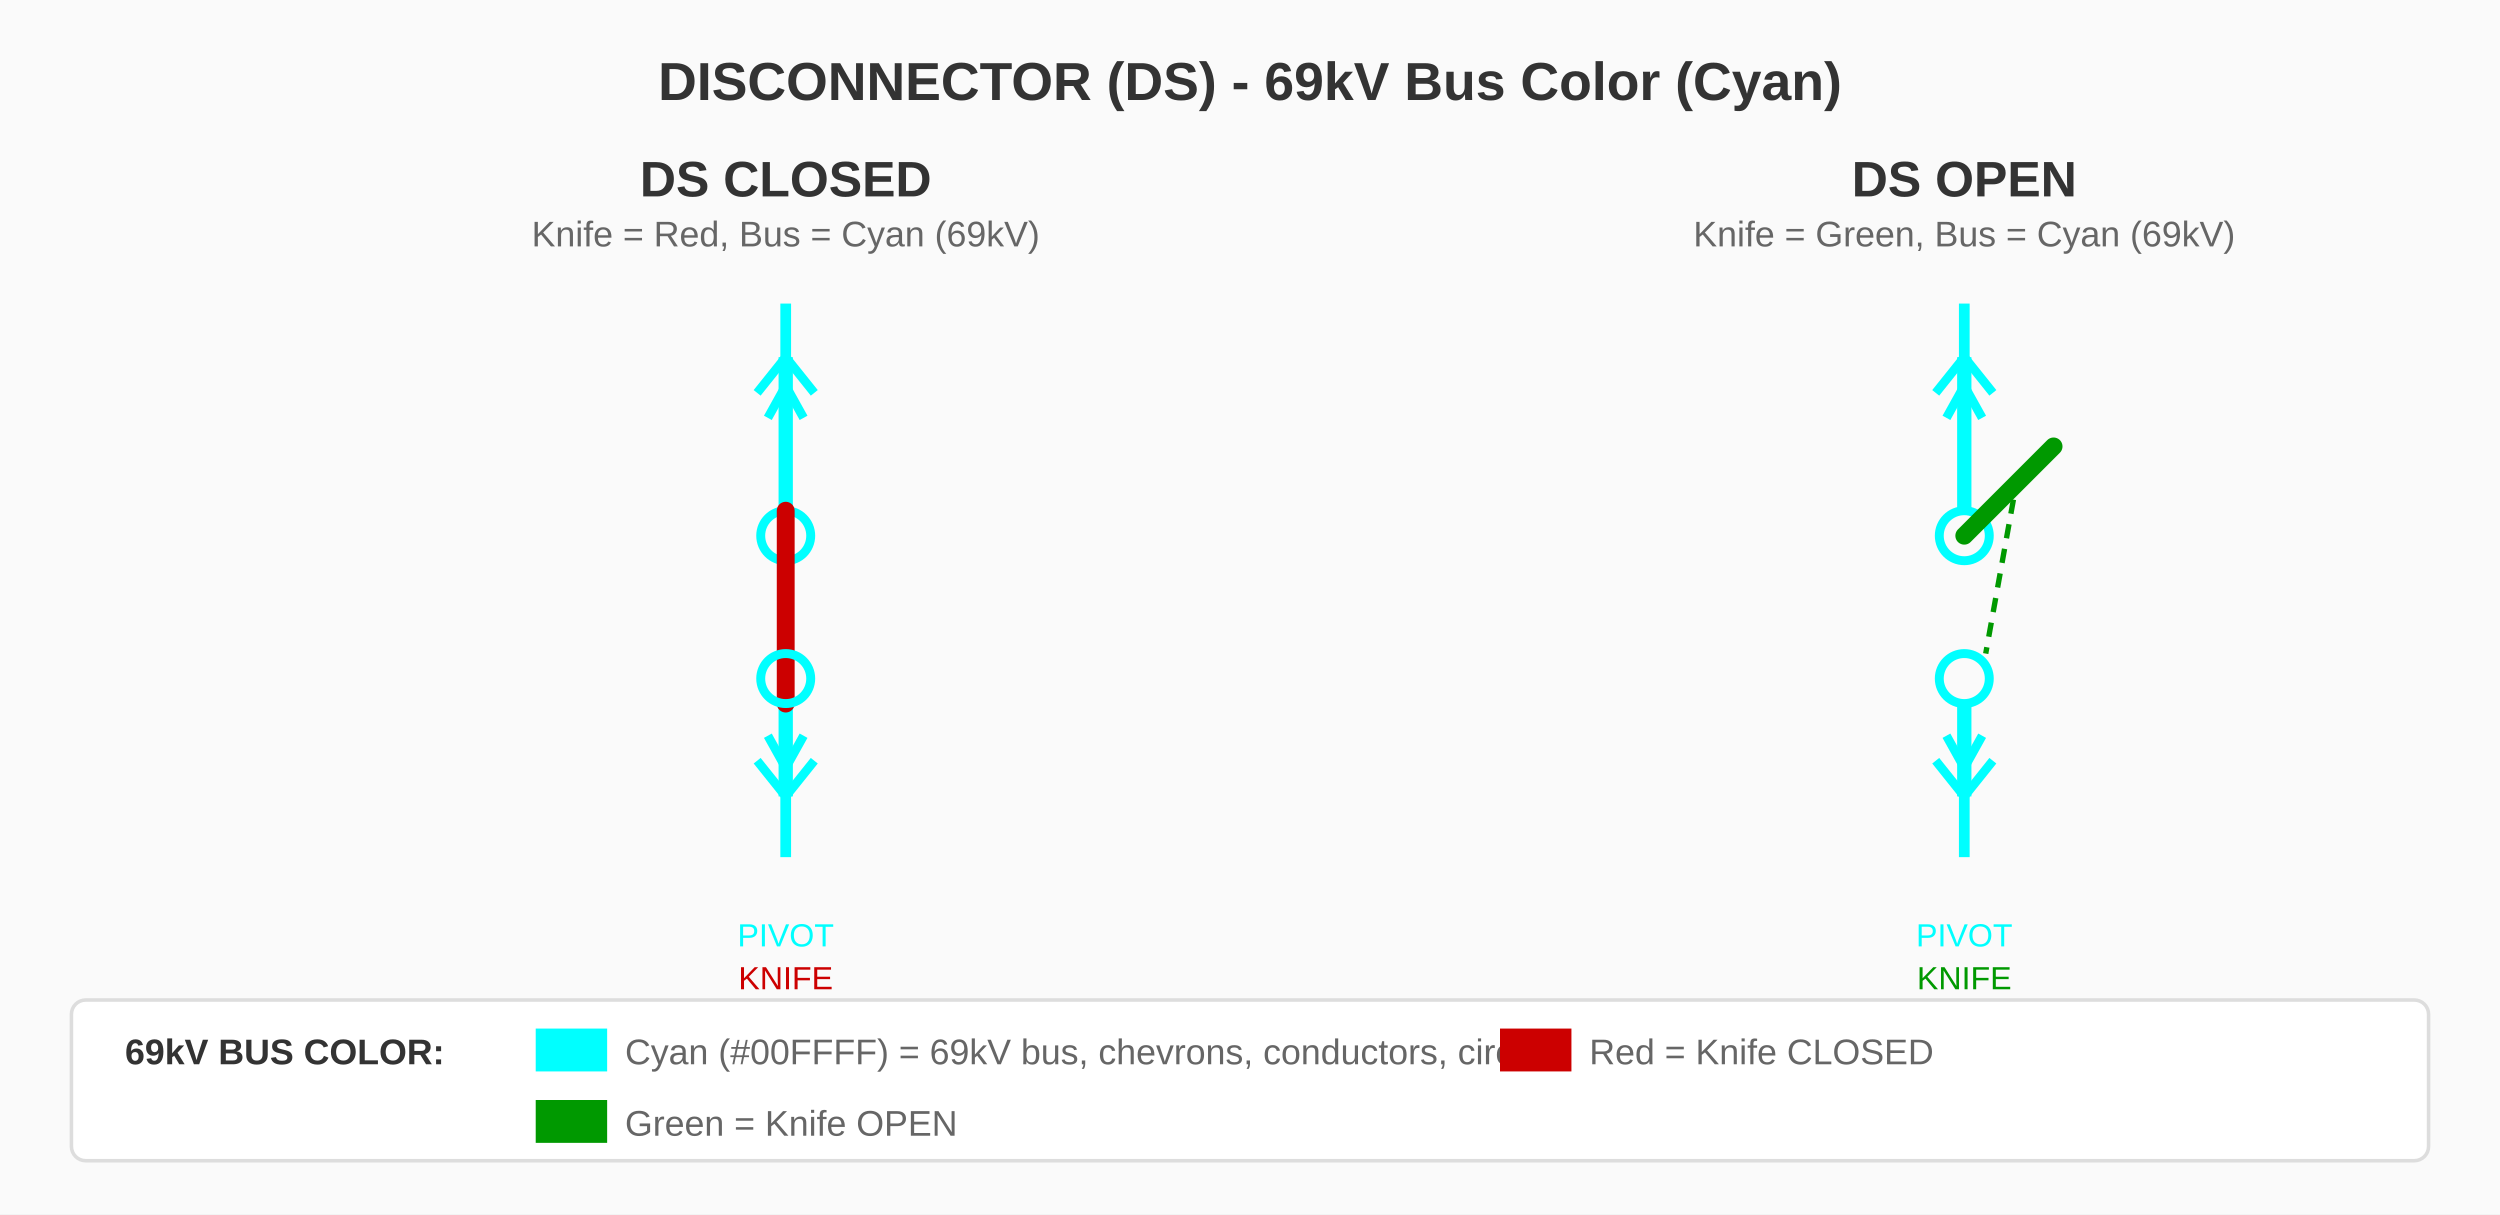
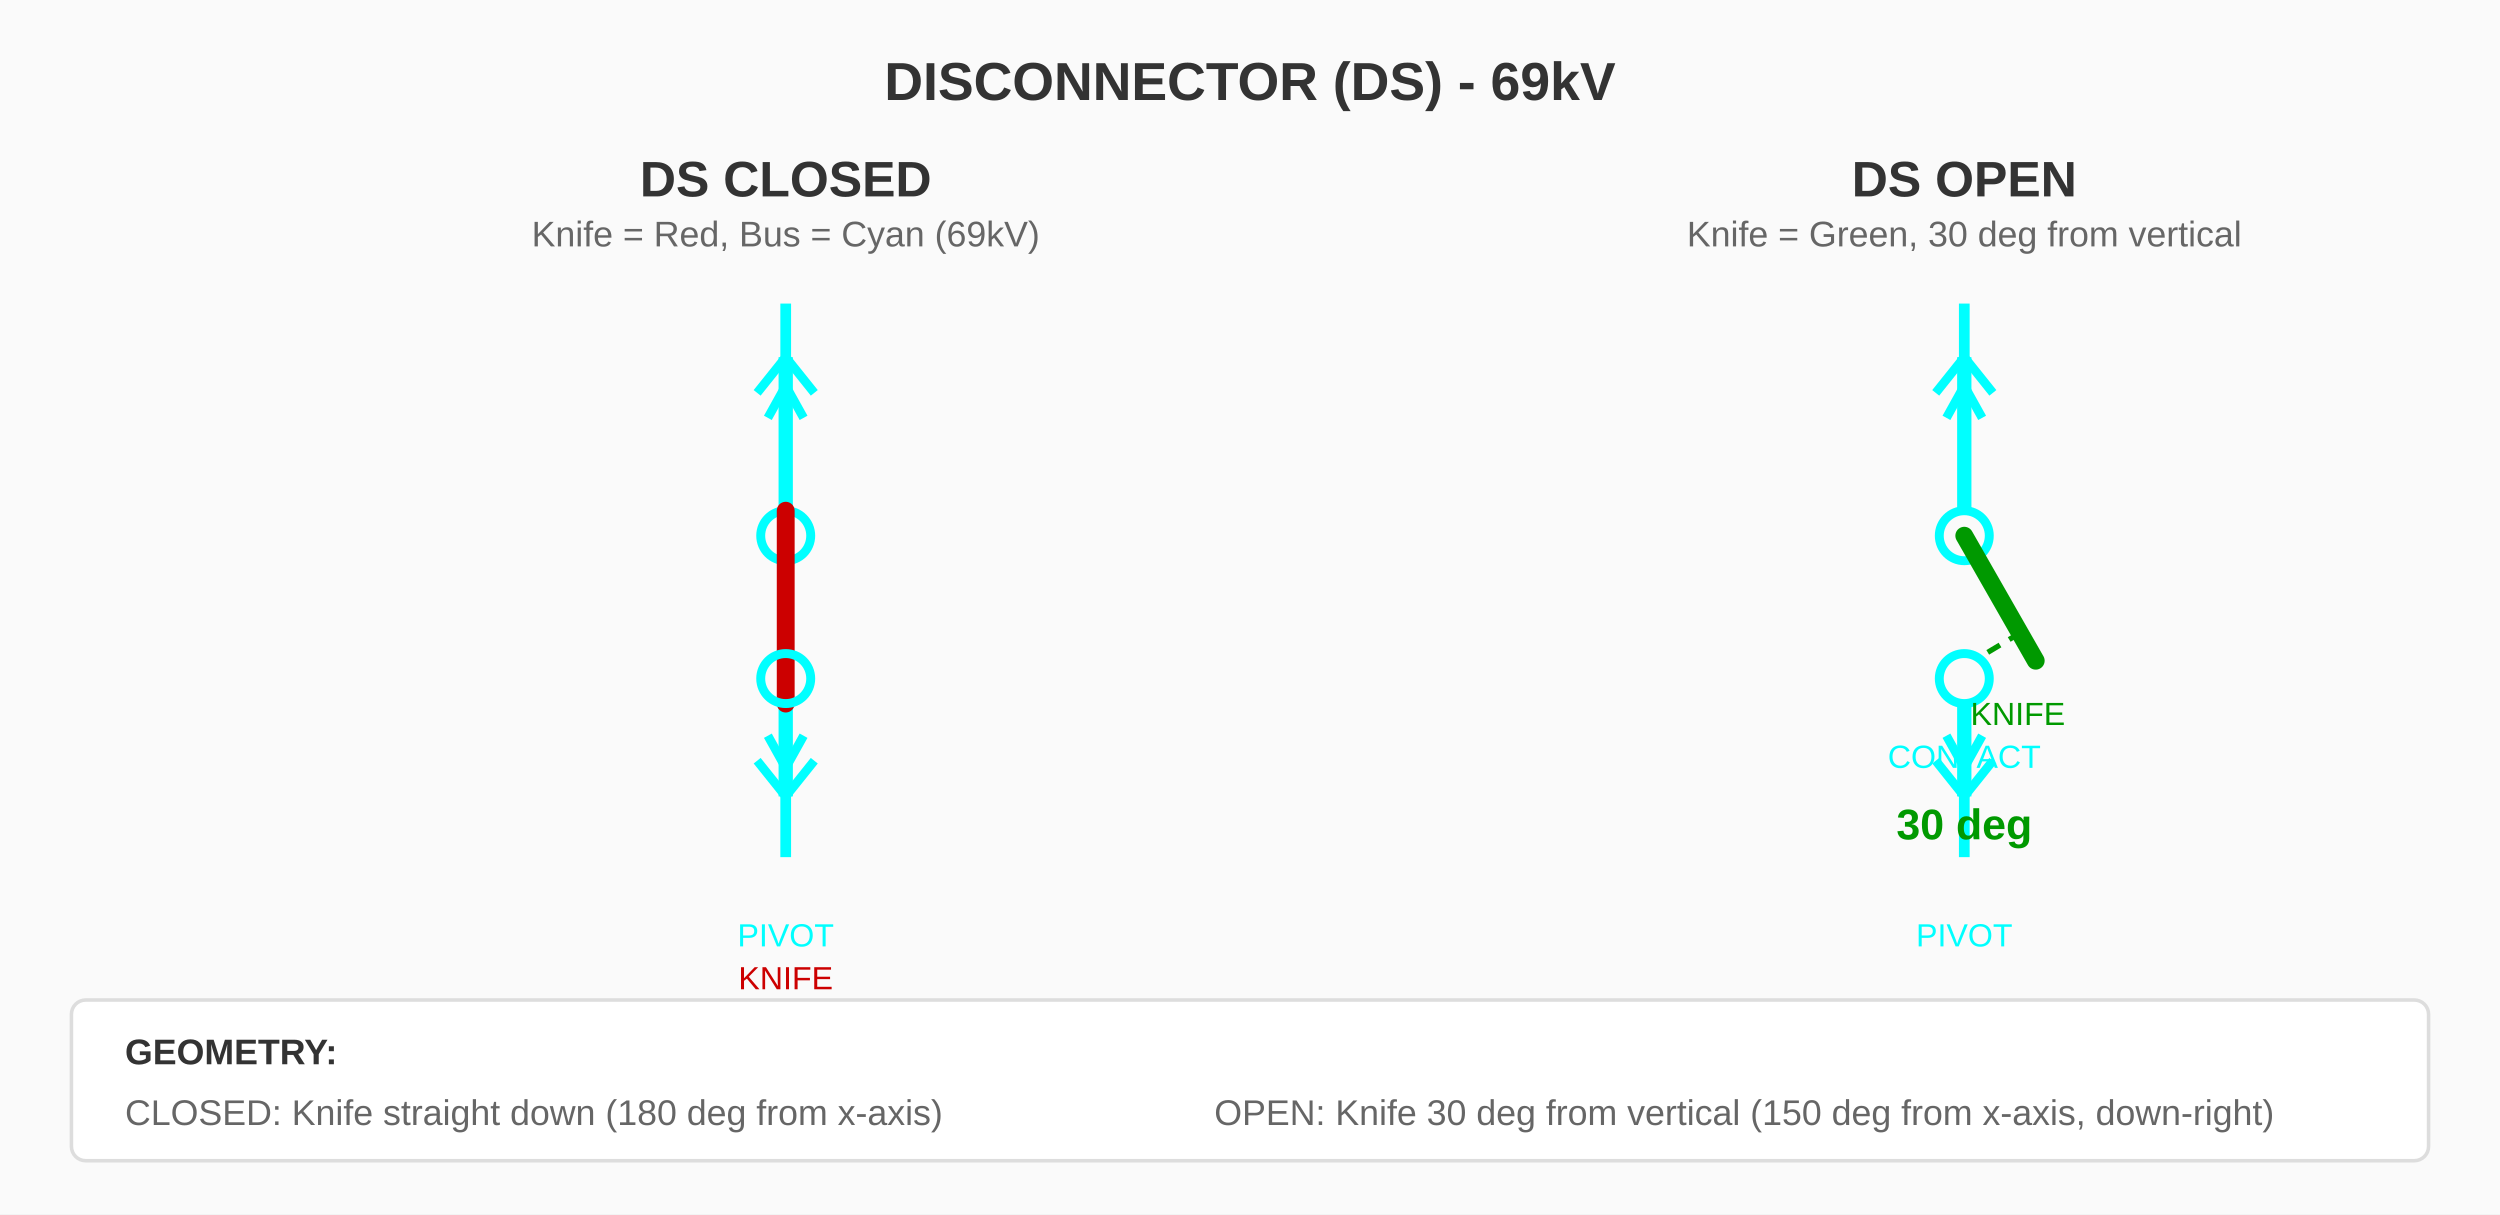
<svg xmlns="http://www.w3.org/2000/svg" viewBox="0 0 700 340">
  <rect width="700" height="340" fill="#fafafa" />
-   <text x="350" y="28" text-anchor="middle" font-family="Arial" font-size="15" font-weight="bold" fill="#333">DISCONNECTOR (DS) - 69kV Bus Color (Cyan)</text>
+   <text x="350" y="28" text-anchor="middle" font-family="Arial" font-size="15" font-weight="bold" fill="#333">DISCONNECTOR (DS) - 69kV</text>
  <g transform="translate(120, 55)">
    <text x="100" y="0" text-anchor="middle" font-family="Arial" font-size="14" font-weight="bold" fill="#333">DS CLOSED</text>
    <text x="100" y="14" text-anchor="middle" font-family="Arial" font-size="10" fill="#666">Knife = Red, Bus = Cyan (69kV)</text>
    <polyline points="92,55 100,45 108,55" fill="none" stroke="#00FFFF" stroke-width="2.5" stroke-linejoin="round" />
    <polyline points="95,62 100,53 105,62" fill="none" stroke="#00FFFF" stroke-width="2.5" stroke-linejoin="round" />
    <line x1="100" y1="45" x2="100" y2="168" stroke="#00FFFF" stroke-width="4" />
    <circle cx="100" cy="95" r="7" fill="none" stroke="#00FFFF" stroke-width="2.5" />
    <line x1="100" y1="88" x2="100" y2="142" stroke="#CC0000" stroke-width="5" stroke-linecap="round" />
    <circle cx="100" cy="135" r="7" fill="none" stroke="#00FFFF" stroke-width="2.5" />
    <polyline points="92,158 100,168 108,158" fill="none" stroke="#00FFFF" stroke-width="2.5" stroke-linejoin="round" />
    <polyline points="95,151 100,160 105,151" fill="none" stroke="#00FFFF" stroke-width="2.5" stroke-linejoin="round" />
    <line x1="100" y1="30" x2="100" y2="45" stroke="#00FFFF" stroke-width="3" />
    <line x1="100" y1="168" x2="100" y2="185" stroke="#00FFFF" stroke-width="3" />
    <text x="100" y="210" text-anchor="middle" font-family="Arial" font-size="9" fill="#00FFFF">PIVOT</text>
    <text x="100" y="222" text-anchor="middle" font-family="Arial" font-size="9" fill="#CC0000">KNIFE</text>
    <text x="100" y="234" text-anchor="middle" font-family="Arial" font-size="9" fill="#00FFFF">CONTACT</text>
    <text x="100" y="254" text-anchor="middle" font-family="Arial" font-size="12" font-weight="bold" fill="#CC0000">CLOSED</text>
  </g>
  <g transform="translate(450, 55)">
    <text x="100" y="0" text-anchor="middle" font-family="Arial" font-size="14" font-weight="bold" fill="#333">DS OPEN</text>
-     <text x="100" y="14" text-anchor="middle" font-family="Arial" font-size="10" fill="#666">Knife = Green, Bus = Cyan (69kV)</text>
+     <text x="100" y="14" text-anchor="middle" font-family="Arial" font-size="10" fill="#666">Knife = Green, 30 deg from vertical</text>
    <polyline points="92,55 100,45 108,55" fill="none" stroke="#00FFFF" stroke-width="2.5" stroke-linejoin="round" />
    <polyline points="95,62 100,53 105,62" fill="none" stroke="#00FFFF" stroke-width="2.5" stroke-linejoin="round" />
    <line x1="100" y1="45" x2="100" y2="88" stroke="#00FFFF" stroke-width="4" />
    <circle cx="100" cy="95" r="7" fill="none" stroke="#00FFFF" stroke-width="2.5" />
-     <line x1="100" y1="95" x2="125" y2="70" stroke="#009900" stroke-width="5" stroke-linecap="round" />
-     <line x1="115" y1="78" x2="106" y2="128" stroke="#009900" stroke-width="1.5" stroke-dasharray="4,3" />
+     <line x1="100" y1="95" x2="120" y2="130" stroke="#009900" stroke-width="5" stroke-linecap="round" />
+     <line x1="116" y1="122" x2="106" y2="128" stroke="#009900" stroke-width="1.5" stroke-dasharray="4,3" />
    <line x1="100" y1="142" x2="100" y2="168" stroke="#00FFFF" stroke-width="4" />
    <circle cx="100" cy="135" r="7" fill="none" stroke="#00FFFF" stroke-width="2.5" />
    <polyline points="92,158 100,168 108,158" fill="none" stroke="#00FFFF" stroke-width="2.5" stroke-linejoin="round" />
    <polyline points="95,151 100,160 105,151" fill="none" stroke="#00FFFF" stroke-width="2.5" stroke-linejoin="round" />
    <line x1="100" y1="30" x2="100" y2="45" stroke="#00FFFF" stroke-width="3" />
    <line x1="100" y1="168" x2="100" y2="185" stroke="#00FFFF" stroke-width="3" />
    <text x="100" y="210" text-anchor="middle" font-family="Arial" font-size="9" fill="#00FFFF">PIVOT</text>
-     <text x="100" y="222" text-anchor="middle" font-family="Arial" font-size="9" fill="#009900">KNIFE</text>
-     <text x="100" y="234" text-anchor="middle" font-family="Arial" font-size="9" fill="#00FFFF">CONTACT</text>
-     <text x="100" y="254" text-anchor="middle" font-family="Arial" font-size="12" font-weight="bold" fill="#009900">OPEN</text>
+     <text x="115" y="148" text-anchor="middle" font-family="Arial" font-size="9" fill="#009900">KNIFE</text>
+     <text x="100" y="160" text-anchor="middle" font-family="Arial" font-size="9" fill="#00FFFF">CONTACT</text>
+     <text x="100" y="180" text-anchor="middle" font-family="Arial" font-size="12" font-weight="bold" fill="#009900">30 deg</text>
  </g>
  <g transform="translate(20, 280)">
    <rect x="0" y="0" width="660" height="45" fill="#fff" stroke="#ddd" rx="4" />
-     <text x="15" y="18" font-family="Arial" font-size="10" font-weight="bold" fill="#333">69kV BUS COLOR:</text>
-     <rect x="130" y="8" width="20" height="12" fill="#00FFFF" />
-     <text x="155" y="18" font-family="Arial" font-size="10" fill="#666">Cyan (#00FFFF) = 69kV bus, chevrons, conductors, circles</text>
-     <rect x="400" y="8" width="20" height="12" fill="#CC0000" />
-     <text x="425" y="18" font-family="Arial" font-size="10" fill="#666">Red = Knife CLOSED</text>
-     <rect x="130" y="28" width="20" height="12" fill="#009900" />
-     <text x="155" y="38" font-family="Arial" font-size="10" fill="#666">Green = Knife OPEN</text>
+     <text x="15" y="18" font-family="Arial" font-size="10" font-weight="bold" fill="#333">GEOMETRY:</text>
+     <text x="15" y="35" font-family="Arial" font-size="10" fill="#666">
+       CLOSED: Knife straight down (180 deg from x-axis)
+     </text>
+     <text x="320" y="35" font-family="Arial" font-size="10" fill="#666">
+       OPEN: Knife 30 deg from vertical (150 deg from x-axis, down-right)
+     </text>
  </g>
</svg>
